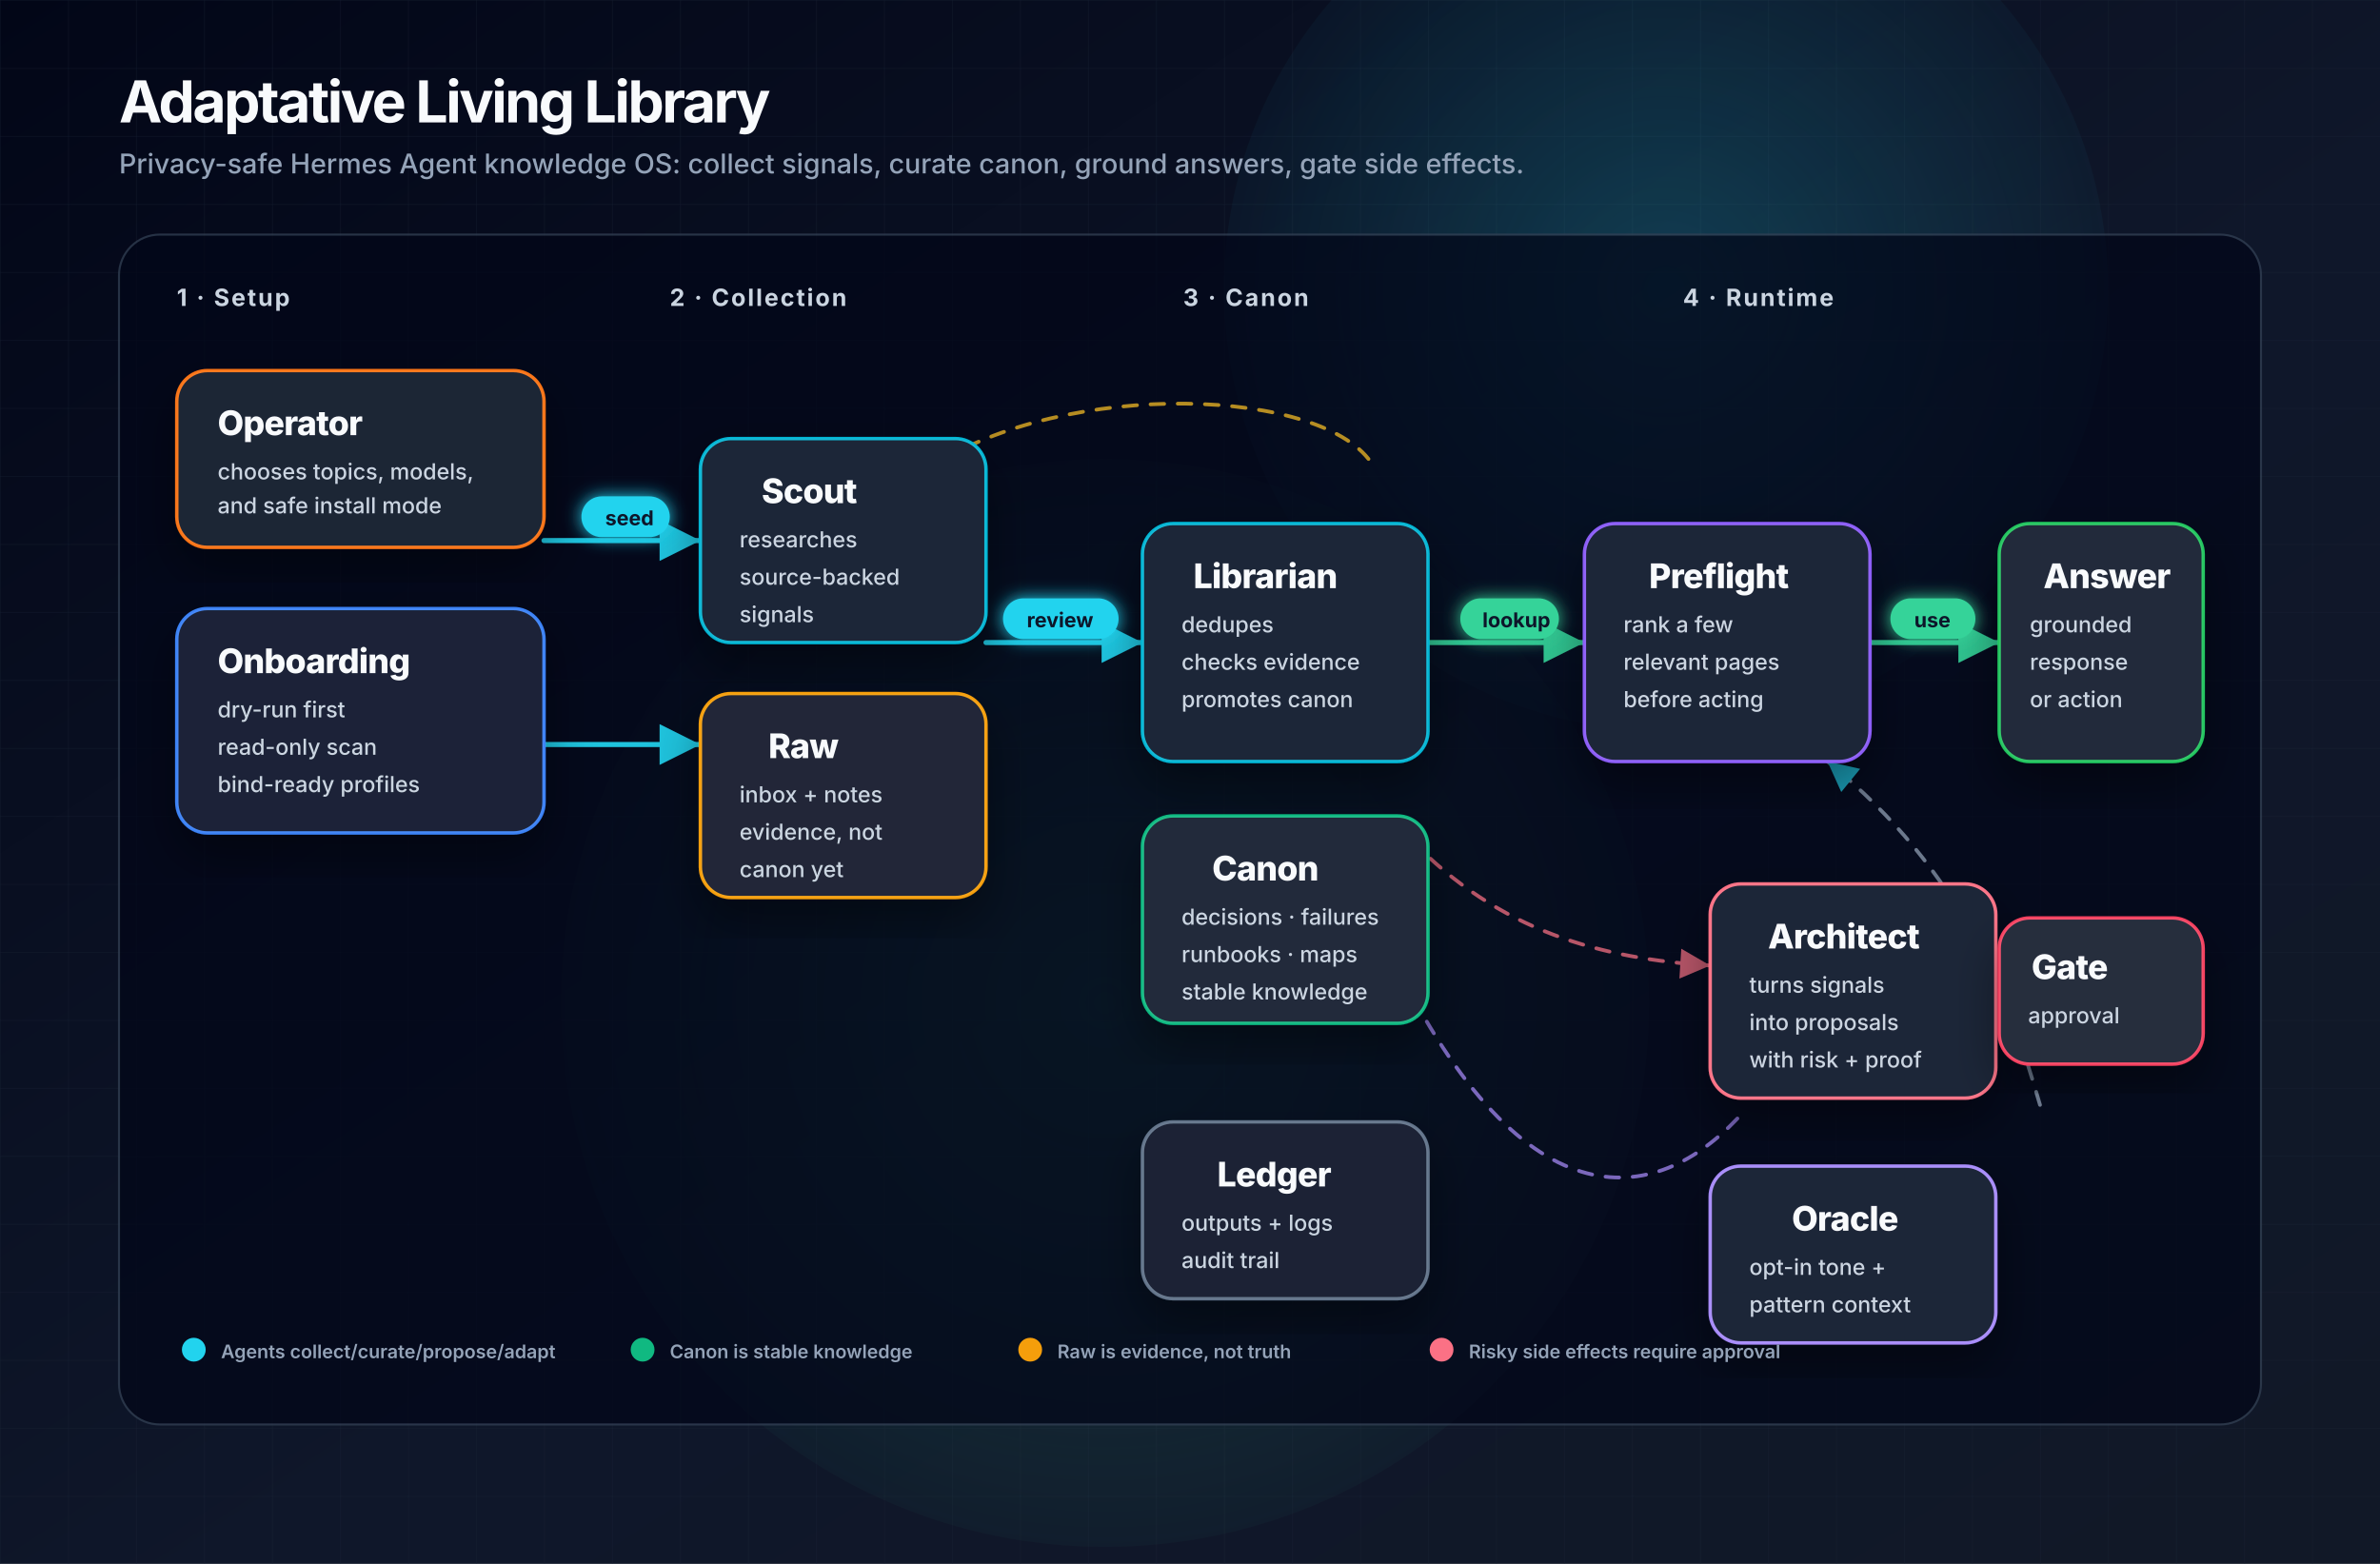
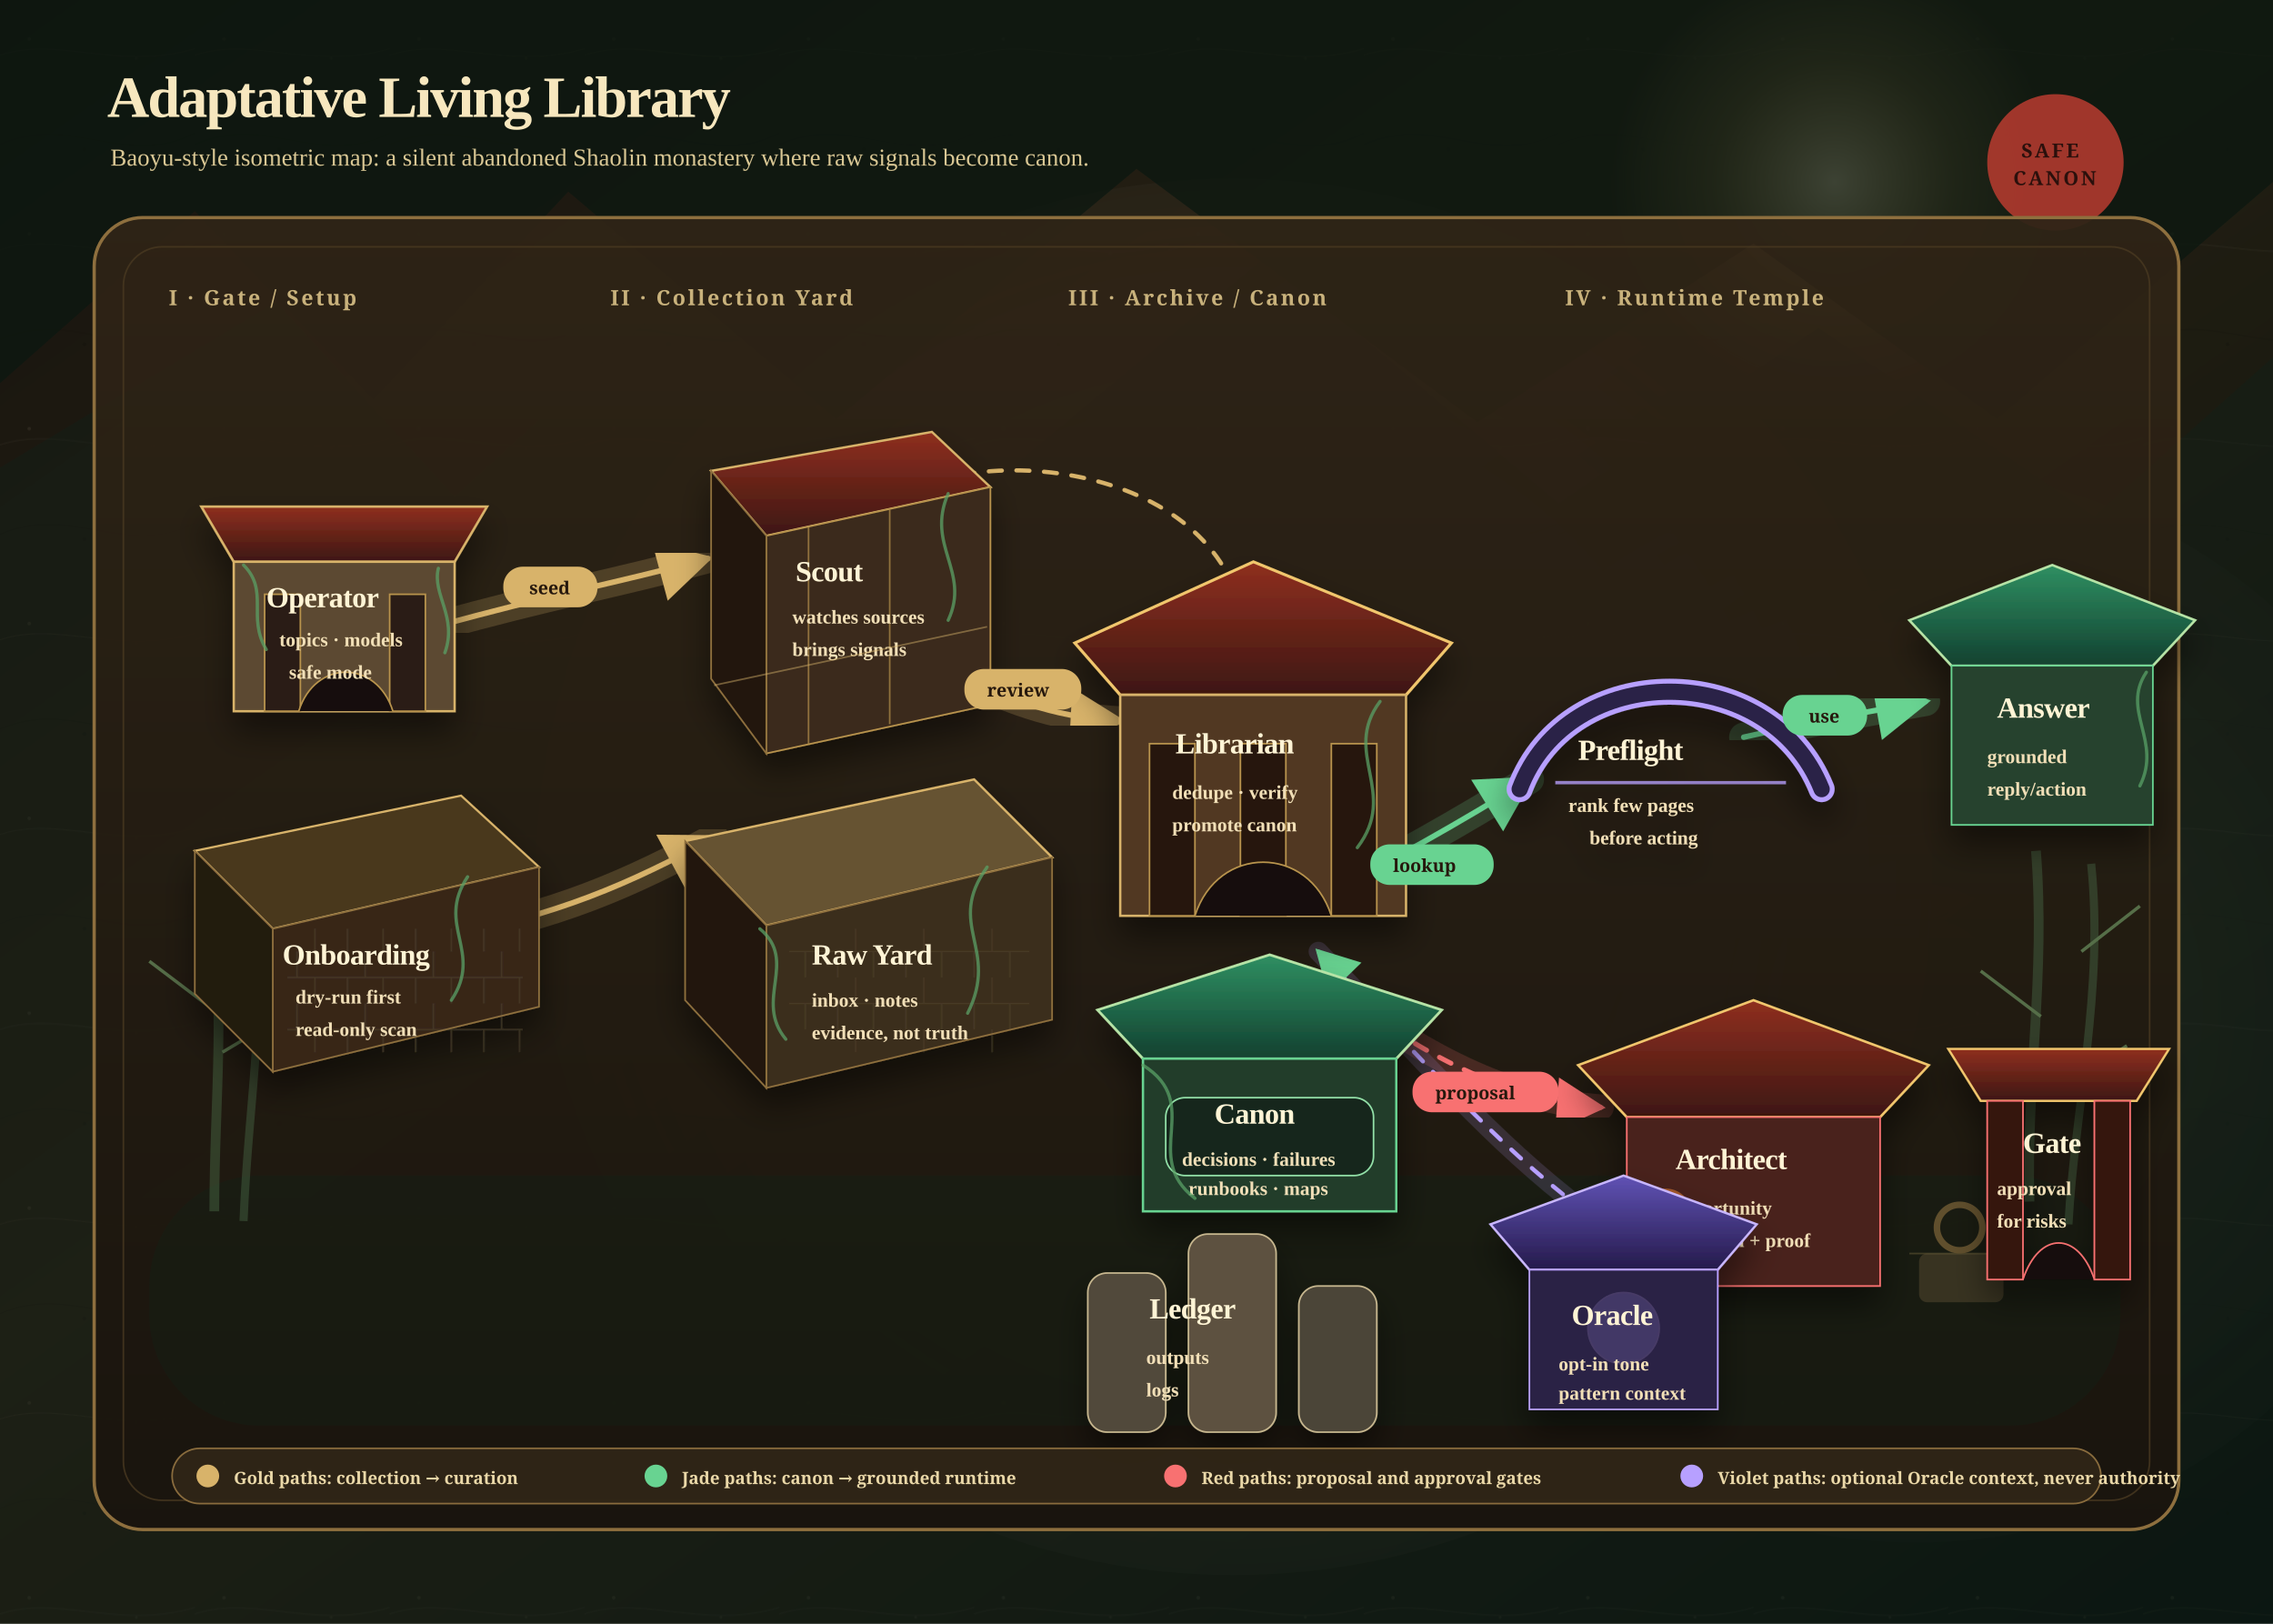
- <svg xmlns="http://www.w3.org/2000/svg" width="1400" height="920" viewBox="0 0 1400 920" role="img" aria-labelledby="title desc">
+ <svg xmlns="http://www.w3.org/2000/svg" width="1400" height="1000" viewBox="0 0 1400 1000" role="img" aria-labelledby="title desc">
  <defs>
-     <linearGradient id="bg" x1="0" y1="0" x2="1" y2="1">
-       <stop offset="0" stop-color="#020617" />
-       <stop offset="0.55" stop-color="#0f172a" />
-       <stop offset="1" stop-color="#111827" />
-     </linearGradient>
-     <radialGradient id="glowCyan" cx="50%" cy="50%" r="60%">
-       <stop offset="0" stop-color="#22d3ee" stop-opacity="0.22" />
-       <stop offset="1" stop-color="#22d3ee" stop-opacity="0" />
+     <linearGradient id="night" x1="0" y1="0" x2="1" y2="1">
+       <stop offset="0" stop-color="#17140f" />
+       <stop offset="0.42" stop-color="#262013" />
+       <stop offset="1" stop-color="#07110d" />
+     </linearGradient>
+     <radialGradient id="moon" cx="50%" cy="50%" r="50%">
+       <stop offset="0" stop-color="#f4e4bc" stop-opacity="0.95" />
+       <stop offset="0.55" stop-color="#d8b36a" stop-opacity="0.35" />
+       <stop offset="1" stop-color="#d8b36a" stop-opacity="0" />
    </radialGradient>
-     <radialGradient id="glowEmerald" cx="50%" cy="50%" r="60%">
-       <stop offset="0" stop-color="#34d399" stop-opacity="0.20" />
-       <stop offset="1" stop-color="#34d399" stop-opacity="0" />
+     <radialGradient id="mist" cx="50%" cy="50%" r="60%">
+       <stop offset="0" stop-color="#d9d0b1" stop-opacity="0.18" />
+       <stop offset="1" stop-color="#d9d0b1" stop-opacity="0" />
    </radialGradient>
-     <pattern id="grid" width="40" height="40" patternUnits="userSpaceOnUse">
-       <path d="M 40 0 L 0 0 0 40" fill="none" stroke="#1e293b" stroke-width="0.6" opacity="0.65" />
+     <linearGradient id="paper" x1="0" y1="0" x2="0" y2="1">
+       <stop offset="0" stop-color="#2f2416" stop-opacity="0.94" />
+       <stop offset="1" stop-color="#19140d" stop-opacity="0.96" />
+     </linearGradient>
+     <linearGradient id="roofRed" x1="0" y1="0" x2="0" y2="1">
+       <stop offset="0" stop-color="#8f2f20" />
+       <stop offset="1" stop-color="#3d1711" />
+     </linearGradient>
+     <linearGradient id="roofJade" x1="0" y1="0" x2="0" y2="1">
+       <stop offset="0" stop-color="#2f8f62" />
+       <stop offset="1" stop-color="#124130" />
+     </linearGradient>
+     <linearGradient id="roofIndigo" x1="0" y1="0" x2="0" y2="1">
+       <stop offset="0" stop-color="#6052b5" />
+       <stop offset="1" stop-color="#251a4b" />
+     </linearGradient>
+     <pattern id="grain" width="120" height="120" patternUnits="userSpaceOnUse">
+       <circle cx="18" cy="24" r="1.1" fill="#f4e4bc" opacity="0.08" />
+       <circle cx="84" cy="36" r="0.9" fill="#f4e4bc" opacity="0.06" />
+       <circle cx="52" cy="92" r="1.2" fill="#000" opacity="0.14" />
+       <path d="M0 34 C36 22 73 44 120 30" fill="none" stroke="#f4e4bc" stroke-width="0.6" opacity="0.05" />
+       <path d="M0 89 C44 70 78 104 120 82" fill="none" stroke="#000" stroke-width="0.6" opacity="0.10" />
    </pattern>
-     <filter id="shadow" x="-20%" y="-20%" width="140%" height="140%">
-       <feDropShadow dx="0" dy="14" stdDeviation="14" flood-color="#000000" flood-opacity="0.38" />
+     <pattern id="stone" width="42" height="32" patternUnits="userSpaceOnUse">
+       <path d="M0 16 H42 M21 0 V16 M10 16 V32 M32 16 V32" stroke="#6f6248" stroke-width="0.8" opacity="0.55" fill="none" />
+     </pattern>
+     <filter id="softShadow" x="-25%" y="-25%" width="150%" height="150%">
+       <feDropShadow dx="0" dy="12" stdDeviation="10" flood-color="#000" flood-opacity="0.45" />
    </filter>
-     <filter id="softGlow" x="-30%" y="-30%" width="160%" height="160%">
-       <feGaussianBlur stdDeviation="5" result="coloredBlur" />
-       <feMerge>
-         <feMergeNode in="coloredBlur" />
-         <feMergeNode in="SourceGraphic" />
-       </feMerge>
+     <filter id="inkBleed" x="-8%" y="-8%" width="116%" height="116%">
+       <feGaussianBlur stdDeviation="0.35" />
    </filter>
-     <marker id="arrowCyan" markerWidth="12" markerHeight="12" refX="10" refY="6" orient="auto" markerUnits="strokeWidth">
-       <path d="M2,2 L10,6 L2,10 Z" fill="#22d3ee" />
+     <marker id="arrowGold" markerWidth="13" markerHeight="13" refX="10" refY="6.5" orient="auto" markerUnits="strokeWidth">
+       <path d="M1,1 L11,6.5 L1,12 Z" fill="#d8b36a" />
    </marker>
-     <marker id="arrowEmerald" markerWidth="12" markerHeight="12" refX="10" refY="6" orient="auto" markerUnits="strokeWidth">
-       <path d="M2,2 L10,6 L2,10 Z" fill="#34d399" />
+     <marker id="arrowJade" markerWidth="13" markerHeight="13" refX="10" refY="6.5" orient="auto" markerUnits="strokeWidth">
+       <path d="M1,1 L11,6.5 L1,12 Z" fill="#68d391" />
    </marker>
-     <marker id="arrowAmber" markerWidth="12" markerHeight="12" refX="10" refY="6" orient="auto" markerUnits="strokeWidth">
-       <path d="M2,2 L10,6 L2,10 Z" fill="#fbbf24" />
-     </marker>
-     <marker id="arrowRose" markerWidth="12" markerHeight="12" refX="10" refY="6" orient="auto" markerUnits="strokeWidth">
-       <path d="M2,2 L10,6 L2,10 Z" fill="#fb7185" />
+     <marker id="arrowRed" markerWidth="13" markerHeight="13" refX="10" refY="6.5" orient="auto" markerUnits="strokeWidth">
+       <path d="M1,1 L11,6.5 L1,12 Z" fill="#f87171" />
    </marker>
    <style>
-       .title { font: 700 34px Inter, ui-sans-serif, system-ui, -apple-system, BlinkMacSystemFont, "Segoe UI", sans-serif; fill: #f8fafc; letter-spacing: -0.04em; }
-       .subtitle { font: 500 16px Inter, ui-sans-serif, system-ui, sans-serif; fill: #94a3b8; }
-       .lane-title { font: 700 14px Inter, ui-sans-serif, system-ui, sans-serif; fill: #cbd5e1; letter-spacing: 0.08em; text-transform: uppercase; }
-       .node-title { font: 800 20px Inter, ui-sans-serif, system-ui, sans-serif; fill: #f8fafc; letter-spacing: -0.02em; }
-       .node-sub { font: 500 13px Inter, ui-sans-serif, system-ui, sans-serif; fill: #cbd5e1; }
-       .tiny { font: 600 11px Inter, ui-sans-serif, system-ui, sans-serif; fill: #94a3b8; }
-       .label { font: 700 12px Inter, ui-sans-serif, system-ui, sans-serif; fill: #e2e8f0; }
-       .pill { font: 700 12px Inter, ui-sans-serif, system-ui, sans-serif; fill: #0f172a; }
-       .arrow { fill: none; stroke-width: 3; stroke-linecap: round; stroke-linejoin: round; opacity: 0.92; }
-       .arrow-soft { fill: none; stroke-width: 2.2; stroke-linecap: round; stroke-linejoin: round; opacity: 0.72; }
-       .dash { stroke-dasharray: 8 8; }
+       .title { font: 800 36px Georgia, "Times New Roman", serif; fill: #f7e7be; letter-spacing: -0.03em; }
+       .subtitle { font: 500 15px Georgia, "Times New Roman", serif; fill: #d9c794; }
+       .seal { font: 800 12px Georgia, serif; fill: #2b100c; letter-spacing: 0.12em; }
+       .lane { font: 800 13px Georgia, serif; fill: #c9b27c; letter-spacing: 0.11em; text-transform: uppercase; }
+       .node { font: 800 18px Georgia, "Times New Roman", serif; fill: #fff4d5; letter-spacing: -0.02em; }
+       .sub { font: 600 12px Georgia, "Times New Roman", serif; fill: #f1dfb7; }
+       .small { font: 700 10.5px Georgia, serif; fill: #ead8a8; }
+       .tag { font: 800 11px Georgia, serif; fill: #26180d; }
+       .path { fill: none; stroke-linecap: round; stroke-linejoin: round; filter: url(#inkBleed); }
+       .gold { stroke: #d8b36a; }
+       .jade { stroke: #68d391; }
+       .red { stroke: #f87171; }
+       .violet { stroke: #b7a0ff; }
+       .dash { stroke-dasharray: 8 9; }
+       .wall { fill: #5c4930; stroke: #d8b36a; stroke-width: 1.4; }
+       .paper-panel { fill: #241a10; stroke: #9b7a43; stroke-width: 1.5; }
+       .moss { fill: none; stroke: #5aa065; stroke-width: 2; stroke-linecap: round; opacity: 0.75; }
    </style>
  </defs>
-   <rect width="1400" height="920" fill="url(#bg)" />
-   <rect width="1400" height="920" fill="url(#grid)" opacity="0.72" />
-   <circle cx="980" cy="170" r="260" fill="url(#glowCyan)" />
-   <circle cx="650" cy="590" r="320" fill="url(#glowEmerald)" />
-   <text x="70" y="72" class="title">Adaptative Living Library</text>
-   <text x="70" y="102" class="subtitle">Privacy-safe Hermes Agent knowledge OS: collect signals, curate canon, ground answers, gate side effects.</text>
-   <g transform="translate(70 138)">
-     <rect x="0" y="0" width="1260" height="700" rx="24" fill="#020617" opacity="0.72" stroke="#334155" stroke-width="1.2" />
-     <text x="34" y="42" class="lane-title">1 · Setup</text>
-     <text x="324" y="42" class="lane-title">2 · Collection</text>
-     <text x="626" y="42" class="lane-title">3 · Canon</text>
-     <text x="920" y="42" class="lane-title">4 · Runtime</text>
-     <path class="arrow" stroke="#22d3ee" marker-end="url(#arrowCyan)" d="M250 180 C295 180 298 180 342 180" />
-     <path class="arrow" stroke="#22d3ee" marker-end="url(#arrowCyan)" d="M250 300 C295 300 298 300 342 300" />
-     <path class="arrow" stroke="#22d3ee" marker-end="url(#arrowCyan)" d="M510 240 C552 240 560 240 602 240" />
-     <path class="arrow" stroke="#34d399" marker-end="url(#arrowEmerald)" d="M770 240 C812 240 818 240 862 240" />
-     <path class="arrow" stroke="#34d399" marker-end="url(#arrowEmerald)" d="M1030 240 C1065 240 1070 240 1106 240" />
-     <path class="arrow-soft dash" stroke="#fbbf24" marker-end="url(#arrowAmber)" d="M735 132 C700 88 545 86 470 142" />
-     <path class="arrow-soft dash" stroke="#fb7185" marker-end="url(#arrowRose)" d="M760 356 C812 410 872 426 936 430" />
-     <path class="arrow-soft dash" stroke="#a78bfa" marker-end="url(#arrowCyan)" d="M952 520 C900 575 820 582 742 410" />
-     <path class="arrow-soft dash" stroke="#94a3b8" marker-end="url(#arrowCyan)" d="M1130 512 C1112 450 1086 376 1005 310" />
-     <g filter="url(#shadow)">
-       <rect x="34" y="80" width="216" height="104" rx="18" fill="#0f172a" stroke="#f97316" stroke-width="2" />
-       <rect x="34" y="80" width="216" height="104" rx="18" fill="#fff7ed" opacity="0.06" />
-       <text x="58" y="118" class="node-title">Operator</text>
-       <text x="58" y="144" class="node-sub">chooses topics, models,</text>
-       <text x="58" y="164" class="node-sub">and safe install mode</text>
-     </g>
-     <g filter="url(#shadow)">
-       <rect x="34" y="220" width="216" height="132" rx="18" fill="#0f172a" stroke="#3b82f6" stroke-width="2" />
-       <rect x="34" y="220" width="216" height="132" rx="18" fill="#eff6ff" opacity="0.06" />
-       <text x="58" y="258" class="node-title">Onboarding</text>
-       <text x="58" y="284" class="node-sub">dry-run first</text>
-       <text x="58" y="306" class="node-sub">read-only scan</text>
-       <text x="58" y="328" class="node-sub">bind-ready profiles</text>
-     </g>
-     <g filter="url(#shadow)">
-       <rect x="342" y="120" width="168" height="120" rx="18" fill="#0f172a" stroke="#06b6d4" stroke-width="2" />
-       <rect x="342" y="120" width="168" height="120" rx="18" fill="#ecfeff" opacity="0.06" />
-       <text x="378" y="158" class="node-title">Scout</text>
-       <text x="365" y="184" class="node-sub">researches</text>
-       <text x="365" y="206" class="node-sub">source-backed</text>
-       <text x="365" y="228" class="node-sub">signals</text>
-     </g>
-     <g filter="url(#shadow)">
-       <rect x="342" y="270" width="168" height="120" rx="18" fill="#0f172a" stroke="#f59e0b" stroke-width="2" />
-       <rect x="342" y="270" width="168" height="120" rx="18" fill="#fef3c7" opacity="0.08" />
-       <text x="382" y="308" class="node-title">Raw</text>
-       <text x="365" y="334" class="node-sub">inbox + notes</text>
-       <text x="365" y="356" class="node-sub">evidence, not</text>
-       <text x="365" y="378" class="node-sub">canon yet</text>
-     </g>
-     <g filter="url(#shadow)">
-       <rect x="602" y="170" width="168" height="140" rx="18" fill="#0f172a" stroke="#06b6d4" stroke-width="2" />
-       <rect x="602" y="170" width="168" height="140" rx="18" fill="#ecfeff" opacity="0.06" />
-       <text x="632" y="208" class="node-title">Librarian</text>
-       <text x="625" y="234" class="node-sub">dedupes</text>
-       <text x="625" y="256" class="node-sub">checks evidence</text>
-       <text x="625" y="278" class="node-sub">promotes canon</text>
-     </g>
-     <g filter="url(#shadow)">
-       <rect x="602" y="342" width="168" height="122" rx="18" fill="#0f172a" stroke="#10b981" stroke-width="2" />
-       <rect x="602" y="342" width="168" height="122" rx="18" fill="#ecfdf5" opacity="0.08" />
-       <text x="643" y="380" class="node-title">Canon</text>
-       <text x="625" y="406" class="node-sub">decisions · failures</text>
-       <text x="625" y="428" class="node-sub">runbooks · maps</text>
-       <text x="625" y="450" class="node-sub">stable knowledge</text>
-     </g>
-     <g filter="url(#shadow)">
-       <rect x="862" y="170" width="168" height="140" rx="18" fill="#0f172a" stroke="#8b5cf6" stroke-width="2" />
-       <rect x="862" y="170" width="168" height="140" rx="18" fill="#f5f3ff" opacity="0.07" />
-       <text x="900" y="208" class="node-title">Preflight</text>
-       <text x="885" y="234" class="node-sub">rank a few</text>
-       <text x="885" y="256" class="node-sub">relevant pages</text>
-       <text x="885" y="278" class="node-sub">before acting</text>
-     </g>
-     <g filter="url(#shadow)">
-       <rect x="1106" y="170" width="120" height="140" rx="18" fill="#0f172a" stroke="#22c55e" stroke-width="2" />
-       <rect x="1106" y="170" width="120" height="140" rx="18" fill="#f0fdf4" opacity="0.08" />
-       <text x="1132" y="208" class="node-title">Answer</text>
-       <text x="1124" y="234" class="node-sub">grounded</text>
-       <text x="1124" y="256" class="node-sub">response</text>
-       <text x="1124" y="278" class="node-sub">or action</text>
-     </g>
-     <g filter="url(#shadow)">
-       <rect x="936" y="382" width="168" height="126" rx="18" fill="#0f172a" stroke="#fb7185" stroke-width="2" />
-       <rect x="936" y="382" width="168" height="126" rx="18" fill="#fff1f2" opacity="0.07" />
-       <text x="970" y="420" class="node-title">Architect</text>
-       <text x="959" y="446" class="node-sub">turns signals</text>
-       <text x="959" y="468" class="node-sub">into proposals</text>
-       <text x="959" y="490" class="node-sub">with risk + proof</text>
-     </g>
-     <g filter="url(#shadow)">
-       <rect x="1106" y="402" width="120" height="86" rx="18" fill="#0f172a" stroke="#f43f5e" stroke-width="2" />
-       <rect x="1106" y="402" width="120" height="86" rx="18" fill="#fff1f2" opacity="0.10" />
-       <text x="1125" y="438" class="node-title">Gate</text>
-       <text x="1123" y="464" class="node-sub">approval</text>
-     </g>
-     <g filter="url(#shadow)">
-       <rect x="936" y="548" width="168" height="104" rx="18" fill="#0f172a" stroke="#a78bfa" stroke-width="2" />
-       <rect x="936" y="548" width="168" height="104" rx="18" fill="#f5f3ff" opacity="0.07" />
-       <text x="984" y="586" class="node-title">Oracle</text>
-       <text x="959" y="612" class="node-sub">opt-in tone +</text>
-       <text x="959" y="634" class="node-sub">pattern context</text>
-     </g>
-     <g filter="url(#shadow)">
-       <rect x="602" y="522" width="168" height="104" rx="18" fill="#0f172a" stroke="#64748b" stroke-width="2" />
-       <rect x="602" y="522" width="168" height="104" rx="18" fill="#f8fafc" opacity="0.05" />
-       <text x="646" y="560" class="node-title">Ledger</text>
-       <text x="625" y="586" class="node-sub">outputs + logs</text>
-       <text x="625" y="608" class="node-sub">audit trail</text>
-     </g>
-     <g filter="url(#softGlow)">
-       <rect x="272" y="154" width="52" height="24" rx="12" fill="#22d3ee" />
-       <text x="286" y="171" class="pill">seed</text>
-       <rect x="520" y="214" width="68" height="24" rx="12" fill="#22d3ee" />
-       <text x="534" y="231" class="pill">review</text>
-       <rect x="789" y="214" width="58" height="24" rx="12" fill="#34d399" />
-       <text x="802" y="231" class="pill">lookup</text>
-       <rect x="1042" y="214" width="50" height="24" rx="12" fill="#34d399" />
-       <text x="1056" y="231" class="pill">use</text>
-     </g>
-     <g transform="translate(34 646)">
-       <circle cx="10" cy="10" r="7" fill="#22d3ee" />
-       <text x="26" y="15" class="tiny">Agents collect/curate/propose/adapt</text>
-       <circle cx="274" cy="10" r="7" fill="#10b981" />
-       <text x="290" y="15" class="tiny">Canon is stable knowledge</text>
-       <circle cx="502" cy="10" r="7" fill="#f59e0b" />
-       <text x="518" y="15" class="tiny">Raw is evidence, not truth</text>
-       <circle cx="744" cy="10" r="7" fill="#fb7185" />
-       <text x="760" y="15" class="tiny">Risky side effects require approval</text>
+   <rect width="1400" height="1000" fill="url(#night)" />
+   <rect width="1400" height="1000" fill="url(#grain)" opacity="0.9" />
+   <circle cx="1130" cy="112" r="138" fill="url(#moon)" />
+   <circle cx="760" cy="540" r="430" fill="url(#mist)" />
+   <circle cx="1180" cy="620" r="330" fill="url(#mist)" opacity="0.55" />
+   <path d="M0 236 L120 130 L230 246 L350 118 L515 258 L700 104 L910 260 L1080 150 L1230 258 L1400 112 L1400 0 L0 0 Z" fill="#0b1710" opacity="0.78" />
+   <path d="M0 288 L170 186 L280 306 L420 178 L582 322 L780 158 L960 310 L1120 202 L1290 318 L1400 220 L1400 1000 L0 1000 Z" fill="#102018" opacity="0.42" />
+   <text x="66" y="72" class="title">Adaptative Living Library</text>
+   <text x="68" y="102" class="subtitle">Baoyu-style isometric map: a silent abandoned Shaolin monastery where raw signals become canon.</text>
+   <g transform="translate(1224 58)">
+     <circle cx="42" cy="42" r="42" fill="#b33a2e" opacity="0.88" />
+     <text x="21" y="39" class="seal">SAFE</text>
+     <text x="16" y="56" class="seal">CANON</text>
+   </g>
+   <g transform="translate(58 134)">
+     <rect x="0" y="0" width="1284" height="808" rx="30" fill="url(#paper)" stroke="#8e6f3e" stroke-width="2" />
+     <rect x="18" y="18" width="1248" height="772" rx="24" fill="none" stroke="#483820" stroke-width="1" opacity="0.82" />
+     <rect x="34" y="590" width="1214" height="154" rx="68" fill="#122015" opacity="0.44" />
+     <text x="46" y="54" class="lane">I · Gate / Setup</text>
+     <text x="318" y="54" class="lane">II · Collection Yard</text>
+     <text x="600" y="54" class="lane">III · Archive / Canon</text>
+     <text x="906" y="54" class="lane">IV · Runtime Temple</text>
+     <path class="path gold" stroke-width="18" opacity="0.22" d="M210 252 C282 232 318 226 378 210" />
+     <path class="path gold" stroke-width="18" opacity="0.22" d="M210 444 C286 430 330 410 382 382" />
+     <path class="path gold" stroke-width="18" opacity="0.22" d="M528 280 C570 300 596 308 632 310" />
+     <path class="path jade" stroke-width="18" opacity="0.20" d="M748 422 C800 396 842 372 884 346" />
+     <path class="path jade" stroke-width="18" opacity="0.20" d="M1016 320 C1060 310 1094 304 1128 298" />
+     <path class="path red" stroke-width="16" opacity="0.18" d="M758 470 C816 516 872 544 928 548" />
+     <path class="path violet" stroke-width="12" opacity="0.16" d="M918 612 C860 568 820 520 754 452" />
+     <path class="path gold" stroke-width="3.4" marker-end="url(#arrowGold)" d="M210 252 C282 232 318 226 378 210" />
+     <path class="path gold" stroke-width="3.4" marker-end="url(#arrowGold)" d="M210 444 C286 430 330 410 382 382" />
+     <path class="path gold" stroke-width="3.4" marker-end="url(#arrowGold)" d="M528 280 C570 300 596 308 632 310" />
+     <path class="path jade" stroke-width="3.4" marker-end="url(#arrowJade)" d="M748 422 C800 396 842 372 884 346" />
+     <path class="path jade" stroke-width="3.4" marker-end="url(#arrowJade)" d="M1016 320 C1060 310 1094 304 1128 298" />
+     <path class="path red dash" stroke-width="3" marker-end="url(#arrowRed)" d="M758 470 C816 516 872 544 928 548" />
+     <path class="path violet dash" stroke-width="2.6" marker-end="url(#arrowJade)" d="M918 612 C860 568 820 520 754 452" />
+     <path class="path gold dash" stroke-width="2.6" marker-end="url(#arrowGold)" d="M702 228 C666 140 504 136 466 196" />
+     <g opacity="0.55">
+       <path d="M74 612 C74 540 82 482 70 412" stroke="#415c3d" stroke-width="6" fill="none" />
+       <path d="M92 618 C95 542 108 478 98 394" stroke="#405a3c" stroke-width="5" fill="none" />
+       <path d="M1192 606 C1190 530 1202 468 1196 390" stroke="#405a3c" stroke-width="6" fill="none" />
+       <path d="M1216 620 C1220 548 1238 476 1230 398" stroke="#405a3c" stroke-width="5" fill="none" />
+       <path d="M71 486 L34 458 M79 514 L126 486 M93 452 L128 424 M1199 492 L1162 464 M1212 536 L1252 510 M1224 452 L1260 424" stroke="#7fb174" stroke-width="2" />
+       <rect x="1124" y="638" width="52" height="30" rx="5" fill="#69573a" opacity="0.72" />
+       <path d="M1118 638 L1178 638" stroke="#d8b36a" opacity="0.4" />
+       <circle cx="1149" cy="622" r="14" fill="none" stroke="#9b7a43" stroke-width="4" />
+     </g>
+     <g transform="translate(58 154)" filter="url(#softShadow)">
+       <path d="M8 24 L184 24 L164 58 L28 58 Z" fill="url(#roofRed)" stroke="#d8b36a" stroke-width="1.5" />
+       <path d="M28 58 H164 V150 H28 Z" class="wall" />
+       <rect x="47" y="78" width="22" height="72" fill="#2a1c12" stroke="#b8934d" />
+       <rect x="124" y="78" width="22" height="72" fill="#2a1c12" stroke="#b8934d" />
+       <path d="M68 150 C78 118 116 118 126 150" fill="#120d09" stroke="#b8934d" />
+       <text x="48" y="86" class="node">Operator</text>
+       <text x="56" y="110" class="sub">topics · models</text>
+       <text x="62" y="130" class="sub">safe mode</text>
+       <path class="moss" d="M154 62 C150 78 166 92 158 114" />
+       <path class="moss" d="M34 60 C50 76 36 92 48 112" />
+     </g>
+     <g transform="translate(62 356)" filter="url(#softShadow)">
+       <polygon points="0,34 164,0 212,44 48,82" fill="#49391f" stroke="#d8b36a" stroke-width="1.3" />
+       <polygon points="48,82 212,44 212,130 48,170" fill="#372719" stroke="#8e6f3e" />
+       <polygon points="0,34 48,82 48,170 0,122" fill="#241a10" stroke="#8e6f3e" />
+       <rect x="57" y="82" width="145" height="76" fill="url(#stone)" opacity="0.5" />
+       <text x="54" y="104" class="node">Onboarding</text>
+       <text x="62" y="128" class="sub">dry-run first</text>
+       <text x="62" y="148" class="sub">read-only scan</text>
+       <path class="moss" d="M168 50 C148 80 178 96 158 126" />
+     </g>
+     <g transform="translate(356 132)" filter="url(#softShadow)">
+       <path d="M24 24 L160 0 L196 34 L58 64 Z" fill="url(#roofRed)" stroke="#d8b36a" stroke-width="1.4" />
+       <polygon points="58,64 196,34 196,168 58,198" fill="#3a2a1c" stroke="#b8934d" />
+       <polygon points="24,24 58,64 58,198 24,152" fill="#24180f" stroke="#8e6f3e" />
+       <line x1="84" y1="58" x2="84" y2="192" stroke="#b8934d" opacity="0.68" />
+       <line x1="134" y1="48" x2="134" y2="180" stroke="#b8934d" opacity="0.68" />
+       <text x="76" y="92" class="node">Scout</text>
+       <text x="74" y="118" class="sub">watches sources</text>
+       <text x="74" y="138" class="sub">brings signals</text>
+       <path d="M26 156 L194 120" stroke="#d8b36a" stroke-width="1" opacity="0.45" />
+       <path class="moss" d="M170 38 C156 70 184 86 170 116" />
+     </g>
+     <g transform="translate(364 340)" filter="url(#softShadow)">
+       <polygon points="0,44 178,6 226,54 50,96" fill="#665231" stroke="#d8b36a" stroke-width="1.4" />
+       <polygon points="50,96 226,54 226,154 50,196" fill="#3b2d1c" stroke="#8e6f3e" />
+       <polygon points="0,44 50,96 50,196 0,142" fill="#21170e" stroke="#8e6f3e" />
+       <rect x="64" y="98" width="148" height="76" fill="url(#stone)" opacity="0.42" />
+       <text x="78" y="120" class="node">Raw Yard</text>
+       <text x="78" y="146" class="sub">inbox · notes</text>
+       <text x="78" y="166" class="sub">evidence, not truth</text>
+       <path class="moss" d="M186 60 C160 96 194 110 174 150" />
+       <path class="moss" d="M46 98 C70 118 42 142 62 166" />
+     </g>
+     <g transform="translate(604 212)" filter="url(#softShadow)">
+       <path d="M0 50 L110 0 L232 50 L204 82 L28 82 Z" fill="url(#roofRed)" stroke="#f1c66d" stroke-width="1.8" />
+       <polygon points="28,82 204,82 204,218 28,218" fill="#513923" stroke="#d8b36a" stroke-width="1.4" />
+       <rect x="46" y="112" width="28" height="106" fill="#26180d" stroke="#b8934d" />
+       <rect x="102" y="112" width="28" height="106" fill="#26180d" stroke="#b8934d" />
+       <rect x="158" y="112" width="28" height="106" fill="#26180d" stroke="#b8934d" />
+       <path d="M74 218 C88 174 144 174 158 218" fill="#130d08" stroke="#b8934d" />
+       <text x="62" y="118" class="node">Librarian</text>
+       <text x="60" y="146" class="sub">dedupe · verify</text>
+       <text x="60" y="166" class="sub">promote canon</text>
+       <path class="moss" d="M188 86 C164 118 200 142 174 176" />
+     </g>
+     <g transform="translate(608 454)" filter="url(#softShadow)">
+       <path d="M10 34 L116 0 L222 34 L194 64 L38 64 Z" fill="url(#roofJade)" stroke="#b6e3a6" stroke-width="1.6" />
+       <polygon points="38,64 194,64 194,158 38,158" fill="#203d2c" stroke="#68d391" stroke-width="1.4" />
+       <rect x="52" y="88" width="128" height="48" rx="12" fill="#13281e" stroke="#93e0a7" />
+       <text x="82" y="104" class="node">Canon</text>
+       <text x="62" y="130" class="sub">decisions · failures</text>
+       <text x="66" y="148" class="sub">runbooks · maps</text>
+       <path class="moss" d="M38 68 C76 92 36 124 70 150" />
+     </g>
+     <g transform="translate(866 238)" filter="url(#softShadow)">
+       <path d="M12 114 C42 34 166 34 198 114" fill="none" stroke="#b7a0ff" stroke-width="16" stroke-linecap="round" />
+       <path d="M12 114 C42 34 166 34 198 114" fill="none" stroke="#2b2146" stroke-width="10" stroke-linecap="round" />
+       <path d="M34 110 H176" stroke="#b7a0ff" stroke-width="2" opacity="0.75" />
+       <text x="48" y="96" class="node">Preflight</text>
+       <text x="42" y="128" class="sub">rank few pages</text>
+       <text x="55" y="148" class="sub">before acting</text>
+     </g>
+     <g transform="translate(1118 214)" filter="url(#softShadow)">
+       <path d="M0 34 L88 0 L176 34 L150 62 L26 62 Z" fill="url(#roofJade)" stroke="#b6e3a6" stroke-width="1.5" />
+       <polygon points="26,62 150,62 150,160 26,160" fill="#25422e" stroke="#68d391" />
+       <text x="54" y="94" class="node">Answer</text>
+       <text x="48" y="122" class="sub">grounded</text>
+       <text x="48" y="142" class="sub">reply/action</text>
+       <path class="moss" d="M146 66 C130 90 156 108 142 136" />
+     </g>
+     <g transform="translate(914 482)" filter="url(#softShadow)">
+       <path d="M0 40 L108 0 L216 40 L186 72 L30 72 Z" fill="url(#roofRed)" stroke="#f1c66d" stroke-width="1.5" />
+       <polygon points="30,72 186,72 186,176 30,176" fill="#4a211b" stroke="#f87171" />
+       <circle cx="54" cy="132" r="16" fill="#fb923c" opacity="0.5" />
+       <text x="60" y="104" class="node">Architect</text>
+       <text x="58" y="132" class="sub">opportunity</text>
+       <text x="58" y="152" class="sub">proposal + proof</text>
+     </g>
+     <g transform="translate(1134 492)" filter="url(#softShadow)">
+       <path d="M8 20 L144 20 L124 52 L28 52 Z" fill="url(#roofRed)" stroke="#f1c66d" stroke-width="1.4" />
+       <rect x="32" y="52" width="22" height="110" fill="#35140f" stroke="#f87171" />
+       <rect x="98" y="52" width="22" height="110" fill="#35140f" stroke="#f87171" />
+       <path d="M54 162 C64 132 88 132 98 162" fill="#120908" stroke="#f87171" />
+       <text x="54" y="84" class="node">Gate</text>
+       <text x="38" y="110" class="sub">approval</text>
+       <text x="38" y="130" class="sub">for risks</text>
+     </g>
+     <g transform="translate(830 590)" filter="url(#softShadow)">
+       <path d="M30 30 L112 0 L194 30 L170 58 L54 58 Z" fill="url(#roofIndigo)" stroke="#c8b6ff" stroke-width="1.4" />
+       <polygon points="54,58 170,58 170,144 54,144" fill="#292044" stroke="#b7a0ff" />
+       <circle cx="112" cy="94" r="22" fill="#b7a0ff" opacity="0.18" stroke="#c8b6ff" />
+       <text x="80" y="92" class="node">Oracle</text>
+       <text x="72" y="120" class="sub">opt-in tone</text>
+       <text x="72" y="138" class="sub">pattern context</text>
+     </g>
+     <g transform="translate(612 626)" filter="url(#softShadow)">
+       <rect x="0" y="24" width="48" height="98" rx="12" fill="#51483a" stroke="#c7b78f" />
+       <rect x="62" y="0" width="54" height="122" rx="12" fill="#5d513f" stroke="#c7b78f" />
+       <rect x="130" y="32" width="48" height="90" rx="12" fill="#4b4438" stroke="#c7b78f" />
+       <text x="38" y="52" class="node">Ledger</text>
+       <text x="36" y="80" class="sub">outputs</text>
+       <text x="36" y="100" class="sub">logs</text>
+     </g>
+     <g>
+       <rect x="252" y="215" width="58" height="25" rx="12" fill="#d8b36a" />
+       <text x="268" y="232" class="tag">seed</text>
+       <rect x="536" y="278" width="72" height="25" rx="12" fill="#d8b36a" />
+       <text x="550" y="295" class="tag">review</text>
+       <rect x="786" y="386" width="76" height="25" rx="12" fill="#68d391" />
+       <text x="800" y="403" class="tag">lookup</text>
+       <rect x="1040" y="294" width="52" height="25" rx="12" fill="#68d391" />
+       <text x="1056" y="311" class="tag">use</text>
+       <rect x="812" y="526" width="90" height="25" rx="12" fill="#f87171" />
+       <text x="826" y="543" class="tag">proposal</text>
+     </g>
+     <g transform="translate(48 758)">
+       <rect x="0" y="0" width="1188" height="34" rx="17" fill="#2f2416" stroke="#8e6f3e" opacity="0.96" />
+       <circle cx="22" cy="17" r="7" fill="#d8b36a" />
+       <text x="38" y="22" class="small">Gold paths: collection → curation</text>
+       <circle cx="298" cy="17" r="7" fill="#68d391" />
+       <text x="314" y="22" class="small">Jade paths: canon → grounded runtime</text>
+       <circle cx="618" cy="17" r="7" fill="#f87171" />
+       <text x="634" y="22" class="small">Red paths: proposal and approval gates</text>
+       <circle cx="936" cy="17" r="7" fill="#b7a0ff" />
+       <text x="952" y="22" class="small">Violet paths: optional Oracle context, never authority</text>
    </g>
  </g>
</svg>
